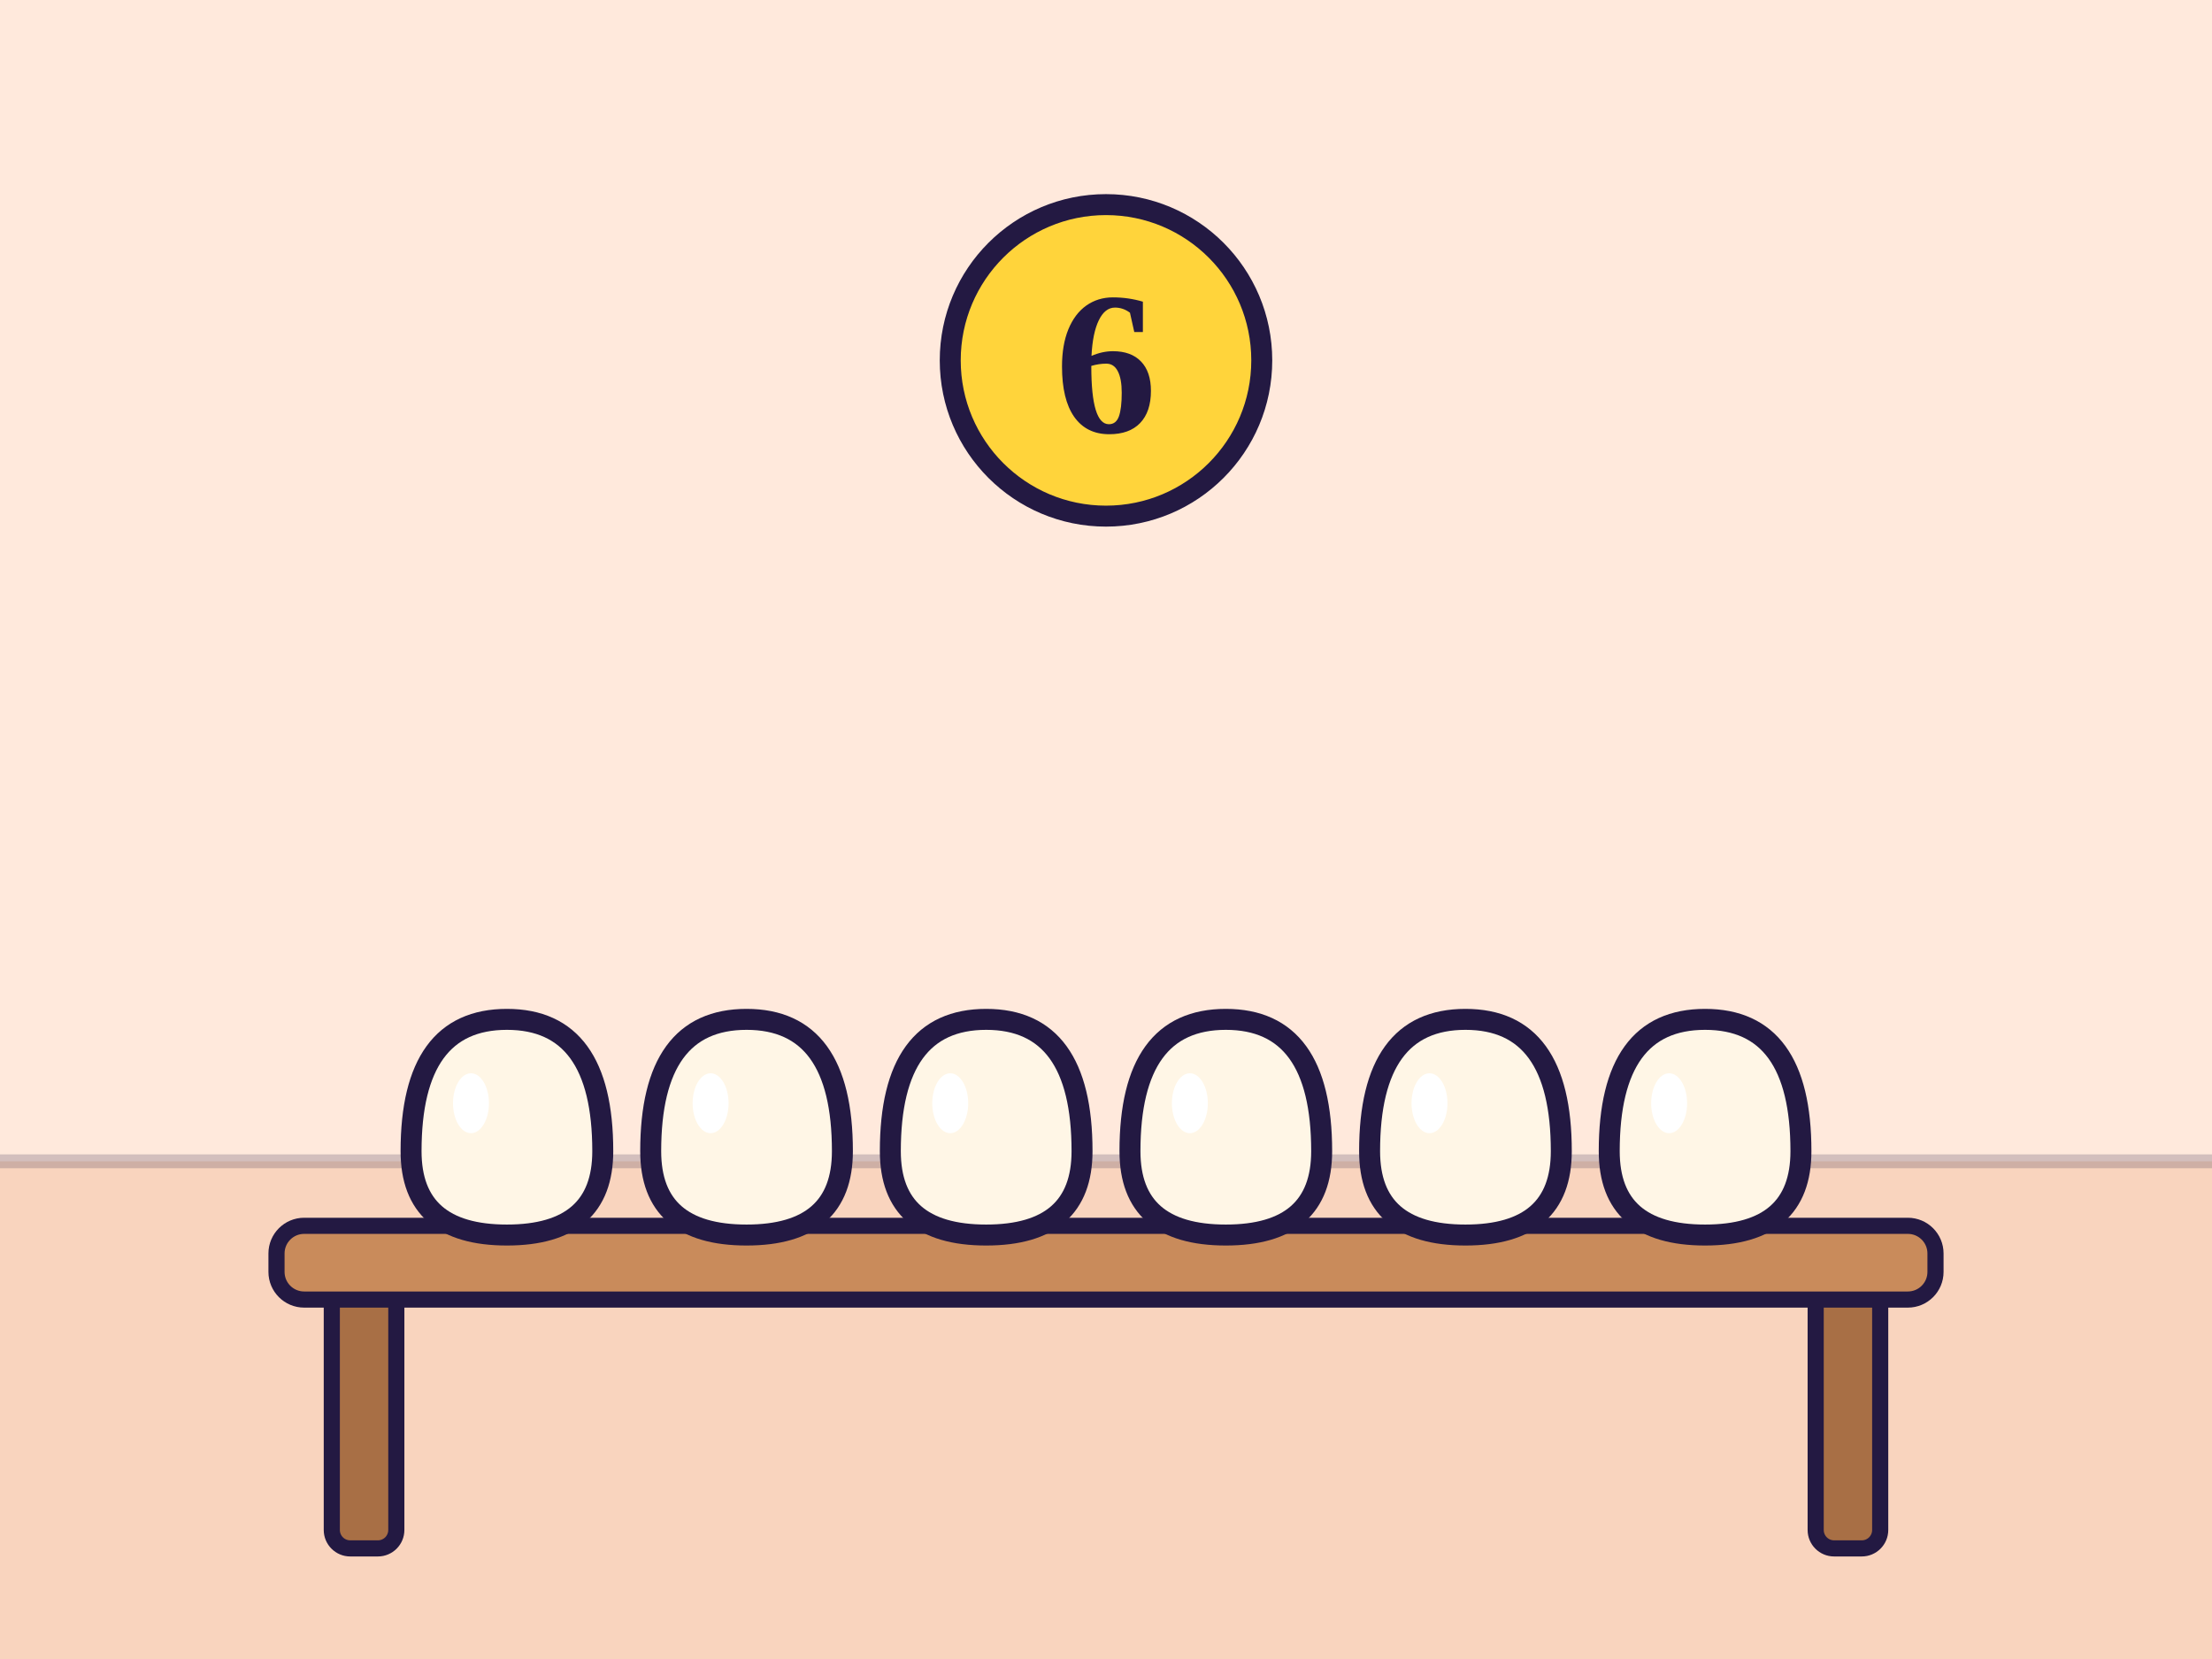
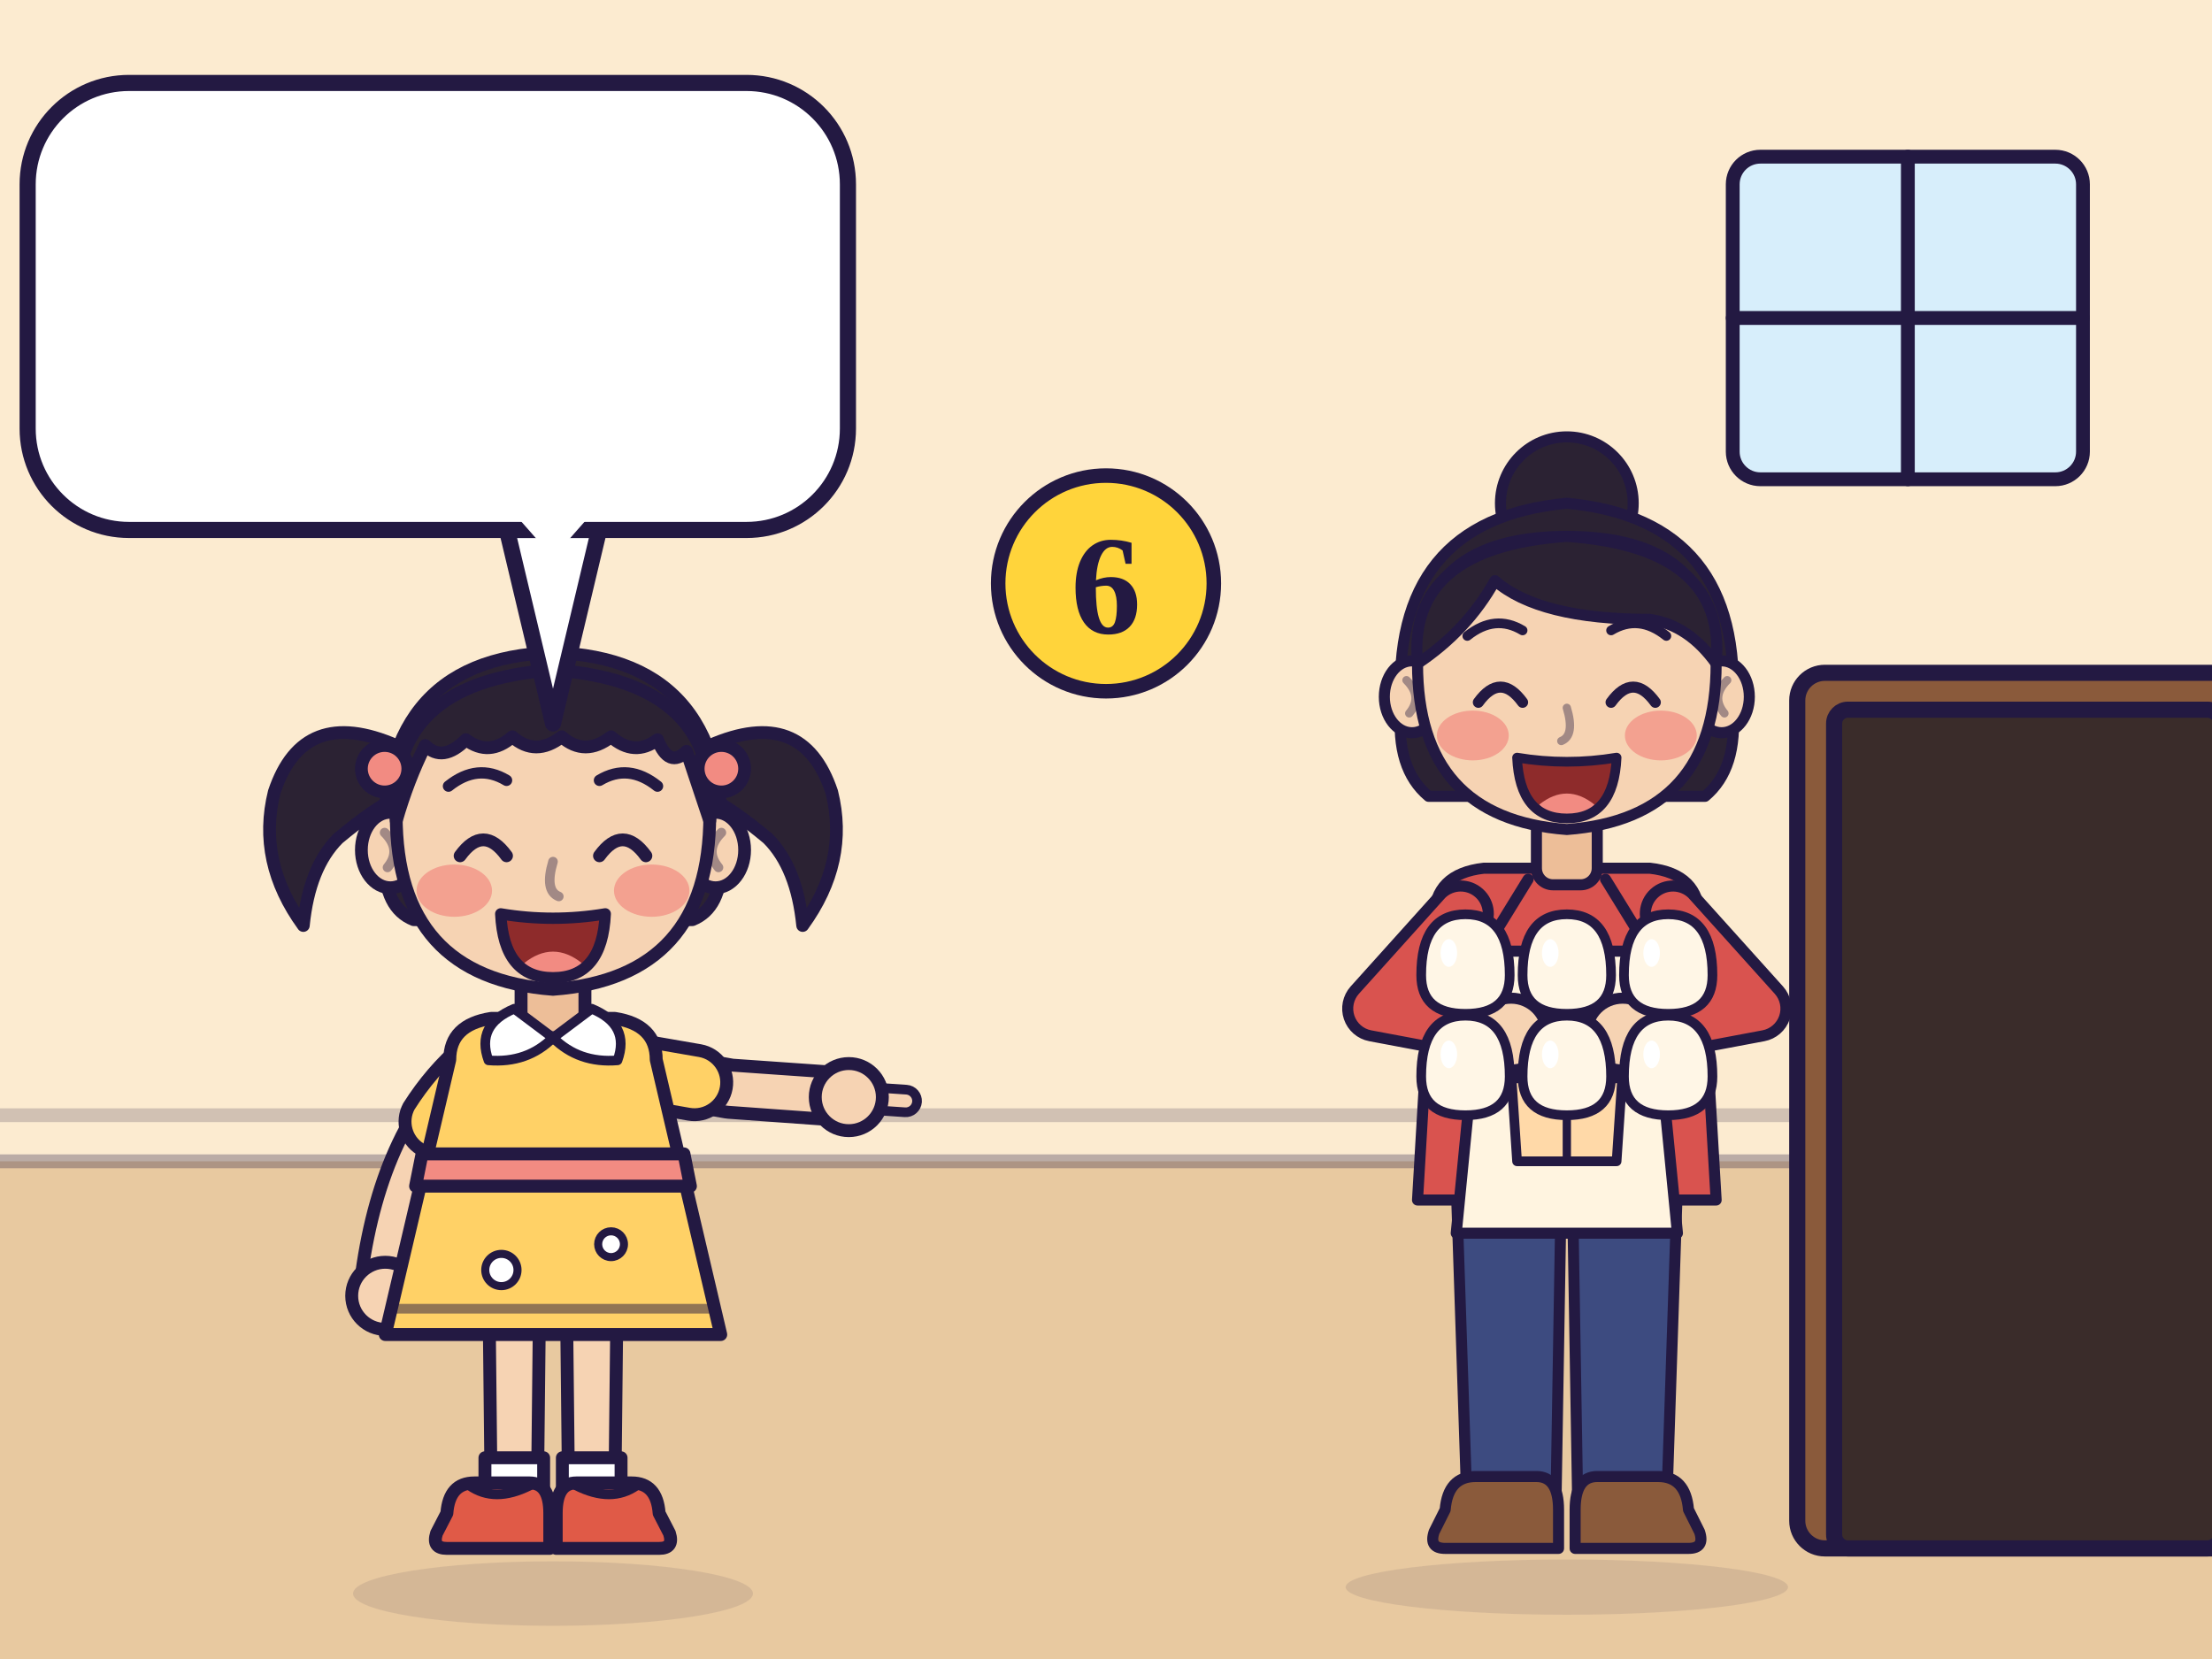
- <svg xmlns="http://www.w3.org/2000/svg" viewBox="0 0 480 360" role="img" aria-label="Six eggs in a row on a table, with the digit 6.">
+ <svg xmlns="http://www.w3.org/2000/svg" viewBox="0 0 480 360" role="img" aria-label="Mom comes home carrying six eggs; Little Sister points at them: &quot;妈妈买了六个鸡蛋。&quot;">
  <g stroke="#231942" stroke-width="3.5" stroke-linejoin="round" stroke-linecap="round">
-     <rect x="0" y="0" width="480" height="360" fill="#FFE9DC" stroke="none" />
-     <rect x="0" y="252" width="480" height="108" fill="#F9D4BE" stroke="none" />
-     <path d="M0 252L480 252" fill="none" stroke-width="3" opacity="0.2" />
-     <g transform="translate(240 336)">
-       <g class="prop p-table">
-         <rect x="-168" y="-58" width="14" height="58" rx="4" fill="#A86F45" />
-         <rect x="154" y="-58" width="14" height="58" rx="4" fill="#A86F45" />
-         <rect x="-180" y="-70" width="360" height="16" rx="6" fill="#C98B5B" />
-       </g>
-     </g>
-     <g transform="translate(110 268) scale(1.3 1.3)">
-       <g class="prop p-egg count-item ci-1">
-         <path d="M0-36Q16-36 16-14Q16 0 0 0Q-16 0-16-14Q-16-36 0-36Z" fill="#FFF6E6" />
-         <ellipse cx="-6" cy="-22" rx="3" ry="5" fill="#FFFFFF" stroke="none" />
-       </g>
-     </g>
-     <g transform="translate(162 268) scale(1.3 1.3)">
-       <g class="prop p-egg count-item ci-2">
-         <path d="M0-36Q16-36 16-14Q16 0 0 0Q-16 0-16-14Q-16-36 0-36Z" fill="#FFF6E6" />
-         <ellipse cx="-6" cy="-22" rx="3" ry="5" fill="#FFFFFF" stroke="none" />
-       </g>
-     </g>
-     <g transform="translate(214 268) scale(1.3 1.3)">
-       <g class="prop p-egg count-item ci-3">
-         <path d="M0-36Q16-36 16-14Q16 0 0 0Q-16 0-16-14Q-16-36 0-36Z" fill="#FFF6E6" />
-         <ellipse cx="-6" cy="-22" rx="3" ry="5" fill="#FFFFFF" stroke="none" />
-       </g>
-     </g>
-     <g transform="translate(266 268) scale(1.3 1.3)">
-       <g class="prop p-egg count-item ci-4">
-         <path d="M0-36Q16-36 16-14Q16 0 0 0Q-16 0-16-14Q-16-36 0-36Z" fill="#FFF6E6" />
-         <ellipse cx="-6" cy="-22" rx="3" ry="5" fill="#FFFFFF" stroke="none" />
-       </g>
-     </g>
-     <g transform="translate(318 268) scale(1.3 1.3)">
-       <g class="prop p-egg count-item ci-5">
-         <path d="M0-36Q16-36 16-14Q16 0 0 0Q-16 0-16-14Q-16-36 0-36Z" fill="#FFF6E6" />
-         <ellipse cx="-6" cy="-22" rx="3" ry="5" fill="#FFFFFF" stroke="none" />
-       </g>
-     </g>
-     <g transform="translate(370 268) scale(1.3 1.3)">
-       <g class="prop p-egg count-item ci-6">
-         <path d="M0-36Q16-36 16-14Q16 0 0 0Q-16 0-16-14Q-16-36 0-36Z" fill="#FFF6E6" />
-         <ellipse cx="-6" cy="-22" rx="3" ry="5" fill="#FFFFFF" stroke="none" />
-       </g>
-     </g>
-     <g transform="translate(240 112) scale(1.3 1.3)">
+     <rect x="0" y="0" width="480" height="360" fill="#FCEBD0" stroke="none" />
+     <rect x="0" y="252" width="480" height="108" fill="#E8C9A0" stroke="none" />
+     <path d="M0 252L480 252" fill="none" stroke-width="3" opacity="0.3" />
+     <path d="M0 242L480 242" fill="none" stroke-width="3" opacity="0.2" />
+     <rect x="376" y="34" width="76" height="70" rx="6" fill="#D7EEFB" stroke-width="3" />
+     <path d="M414 34L414 104M376 69L452 69" fill="none" stroke-width="3" />
+     <g transform="translate(440 336)">
+       <g class="prop p-door">
+         <rect x="-50" y="-190" width="100" height="190" rx="6" fill="#8A5A3B" />
+         <rect x="-42" y="-182" width="84" height="182" rx="3" fill="#3A2C2A" />
+         <path d="M42-182L70-196L70 14L42 0Z" fill="#C0392B" />
+         <circle cx="62" cy="-88" r="4" fill="#FFD43B" stroke-width="2.5" />
+       </g>
+     </g>
+     <g transform="translate(240 150) scale(0.9 0.9)">
      <g class="prop p-digit digit">
        <circle cx="0" cy="-26" r="26" fill="#FFD43B" />
        <text x="0" y="-14" font-family="Baloo 2, Nunito, sans-serif" font-weight="800" font-size="34" text-anchor="middle" fill="#231942" stroke="none">6</text>
      </g>
    </g>
+     <g transform="translate(120 336) scale(0.7 0.7)">
+       <g class="char c-1 ch-meimei">
+         <g transform="translate(-150 -432)">
+           <ellipse class="shadow" cx="150" cy="446" rx="62" ry="10" fill="#231942" stroke="none" opacity="0.1" />
+           <g class="figure" stroke="#231942" stroke-width="4" stroke-linejoin="round" stroke-linecap="round">
+             <g class="legs">
+               <path d="M129.9 329.7L146.1 329.7L145.1 422.6L130.9 422.6Z" fill="#F6D3B3" />
+               <path d="M128.9 403.9L147.1 403.9L147.1 422.6L128.9 422.6Z" fill="#FFFFFF" />
+               <path d="M153.9 329.7L170.1 329.7L169.1 422.6L154.9 422.6Z" fill="#F6D3B3" />
+               <path d="M152.9 403.9L171.1 403.9L171.1 422.6L152.9 422.6Z" fill="#FFFFFF" />
+               <path d="M149 421.1Q149 411.7 142.8 411.7L125.6 411.7Q117.8 411.7 117.1 421.1L113.9 427.3Q112.4 432 117.1 432L149 432Z" fill="#E05A47" />
+               <path d="M124.1 412.5Q131.9 418 142.8 412.5" fill="none" stroke-width="3" />
+               <path d="M151 421.1Q151 411.7 157.2 411.7L174.4 411.7Q182.2 411.7 182.9 421.1L186.1 427.3Q187.6 432 182.9 432L151 432Z" fill="#E05A47" />
+               <path d="M175.9 412.5Q168.1 418 157.2 412.5" fill="none" stroke-width="3" />
+             </g>
+             <g transform="translate(150 333.7)">
+               <g class="upper">
+                 <g transform="translate(-150 -333.7)">
+                   <g transform="translate(172 283.7)">
+                     <g class="arm-left act">
+                       <g transform="translate(-172 -283.7)">
+                         <path d="M170.7 291L203.5 296.7A7.4 7.4 0 0 0 204.3 296.8L236.2 299.1A7.4 7.4 0 0 0 237.2 284.4L205.7 282.2L173.3 276.5A7.4 7.4 0 0 0 170.7 291Z" fill="#F6D3B3" />
+                         <path d="M170.3 293.6L192.1 297.4A10 10 0 0 0 195.6 277.7L173.7 273.9A10 10 0 0 0 170.3 293.6Z" fill="#FFD166" />
+                         <path d="M241.4 295.6L259.1 296.8A3.5 3.5 0 0 0 259.6 289.8L241.9 288.6A3.5 3.5 0 0 0 241.4 295.6Z" fill="#F6D3B3" stroke-width="3" />
+                         <circle class="hand" cx="241.7" cy="292.1" r="10.4" fill="#F6D3B3" />
+                       </g>
+                     </g>
+                   </g>
+                   <g transform="translate(128 283.7)">
+                     <g class="arm-right">
+                       <g transform="translate(-128 -283.7)">
+                         <path d="M123.2 278.1Q97.1 300.4 90.7 346.7A7.4 7.4 0 0 0 105.3 348.7Q110.9 308 132.8 289.3A7.4 7.4 0 0 0 123.2 278.1Z" fill="#F6D3B3" />
+                         <path d="M121.5 276.1Q112.2 284.1 105.3 295A10 10 0 0 0 122.2 305.6Q127.5 297.3 134.5 291.3A10 10 0 0 0 121.5 276.1Z" fill="#FFD166" />
+                         <circle class="hand" cx="98" cy="353.7" r="10.4" fill="#F6D3B3" />
+                       </g>
+                     </g>
+                   </g>
+                   <g class="body">
+                     <path d="M118 280.5Q118 269.7 130.8 267.7L169.2 267.7Q182 269.7 182 280.5L202 365.7L98 365.7Z" fill="#FFD166" />
+                     <path d="M109.4 309.7L190.6 309.7L192.6 319.7L107.4 319.7Z" fill="#F28B82" />
+                     <g class="neck">
+                       <rect x="140.1" y="250.7" width="19.8" height="23" rx="6" fill="#EDBE98" />
+                     </g>
+                     <path d="M138 264.7Q126 269.7 130 280.7Q142 281.7 150 273.7Z" fill="#FFFFFF" stroke-width="3" />
+                     <path d="M162 264.7Q174 269.7 170 280.7Q158 281.7 150 273.7Z" fill="#FFFFFF" stroke-width="3" />
+                     <circle cx="134" cy="345.7" r="5" fill="#FFFFFF" stroke-width="2.5" />
+                     <circle cx="168" cy="337.7" r="4" fill="#FFFFFF" stroke-width="2.5" />
+                     <path d="M101.6 357.7L198.4 357.7" fill="none" stroke-width="3" opacity="0.5" />
+                   </g>
+                   <g transform="translate(150 258.7)">
+                     <g class="head">
+                       <g transform="translate(-150 -258.7)">
+                         <g transform="translate(150 210.1) scale(0.9)" stroke-width="4.4">
+                           <g class="hair-back">
+                             <path d="M-54-30Q-86-44-96-14Q-102 10-86 32Q-84 12-74 2Q-62-8-54-12Z" fill="#2B2233" />
+                             <path d="M54-30Q86-44 96-14Q102 10 86 32Q84 12 74 2Q62-8 54-12Z" fill="#2B2233" />
+                             <path d="M-58 10Q-62-60 0-62Q62-60 58 10Q58 26 48 30L-48 30Q-58 26-58 10Z" fill="#2B2233" />
+                           </g>
+                           <g class="ears">
+                             <ellipse cx="-56" cy="6" rx="10" ry="13" fill="#F6D3B3" />
+                             <ellipse cx="56" cy="6" rx="10" ry="13" fill="#F6D3B3" />
+                             <path d="M-58 0Q-52 6-57 12" fill="none" stroke-width="3.3" opacity="0.4" />
+                             <path d="M58 0Q52 6 57 12" fill="none" stroke-width="3.3" opacity="0.4" />
+                           </g>
+                           <path class="face" d="M-54-6Q-54-52 0-52Q54-52 54-6Q54 50 0 54Q-54 50-54-6Z" fill="#F6D3B3" />
+                           <g class="hair">
+                             <path d="M-54-4Q-58-52 0-56Q58-52 54-4Q50-16 46-28Q40-22 36-32Q28-26 20-33Q11-26 3-33Q-6-26-14-33Q-22-26-30-32Q-38-24-44-30Q-50-18-54-4Z" fill="#2B2233" />
+                             <circle cx="-58" cy="-22" r="8" fill="#F28B82" />
+                             <circle cx="58" cy="-22" r="8" fill="#F28B82" />
+                           </g>
+                           <g class="cheeks">
+                             <ellipse cx="-34" cy="20" rx="13" ry="9" fill="#F28B82" stroke="none" opacity="0.7" />
+                             <ellipse cx="34" cy="20" rx="13" ry="9" fill="#F28B82" stroke="none" opacity="0.7" />
+                           </g>
+                           <g class="brows">
+                             <path d="M-36-16Q-26-24-16-18M16-18Q26-24 36-16" fill="none" stroke-width="3.9" />
+                           </g>
+                           <g transform="translate(0 4)">
+                             <g class="eyes">
+                               <g transform="translate(0 -4)">
+                                 <path d="M-32 8Q-24-3-16 8M16 8Q24-3 32 8" fill="none" stroke-width="4.4" />
+                               </g>
+                             </g>
+                           </g>
+                           <g class="nose">
+                             <path d="M0 10Q-3 20 2 22" fill="none" stroke-width="3.3" opacity="0.4" />
+                           </g>
+                           <g class="mouth">
+                             <path d="M-18 28Q0 31 18 28Q17 50 0 50Q-17 50-18 28Z" fill="#8E2B2B" stroke="none" />
+                             <path d="M-10 45Q0 37 10 45Q6 50 0 50Q-6 50-10 45Z" fill="#F28B82" stroke="none" />
+                             <path d="M-18 28Q0 31 18 28Q17 50 0 50Q-17 50-18 28Z" fill="none" stroke-width="3.9" />
+                           </g>
+                         </g>
+                       </g>
+                     </g>
+                   </g>
+                 </g>
+               </g>
+             </g>
+           </g>
+         </g>
+       </g>
+     </g>
+     <g transform="translate(340 336) scale(-0.6 0.6)">
+       <g class="char c-2 ch-mama">
+         <g transform="translate(-150 -432)">
+           <ellipse class="shadow" cx="150" cy="446" rx="80" ry="10" fill="#231942" stroke="none" opacity="0.1" />
+           <g class="figure" stroke="#231942" stroke-width="4" stroke-linejoin="round" stroke-linecap="round">
+             <g class="legs">
+               <path d="M110 300L148 300L146 420L114 420Z" fill="#3D4B80" />
+               <path d="M190 300L152 300L154 420L186 420Z" fill="#3D4B80" />
+               <path d="M147 418Q147 406 139 406L117 406Q107 406 106 418L102 426Q100 432 106 432L147 432Z" fill="#8A5A3B" />
+               <path d="M153 418Q153 406 161 406L183 406Q193 406 194 418L198 426Q200 432 194 432L153 432Z" fill="#8A5A3B" />
+             </g>
+             <g transform="translate(150 300)">
+               <g class="upper">
+                 <g transform="translate(-150 -300)">
+                   <g class="body">
+                     <path d="M102 204Q102 188 120 186L180 186Q198 188 198 204L204 306L96 306Z" fill="#D9534F" />
+                     <path class="apron" d="M120 216L180 216L190 318L110 318Z" fill="#FFF4E0" />
+                     <path d="M120 216L136 190M180 216L164 190" fill="none" stroke-width="4" />
+                     <path d="M130 262L170 262L168 292L132 292Z" fill="#FFD9A8" stroke-width="3.5" />
+                     <path d="M150 262L150 292" fill="none" stroke-width="3" />
+                     <g class="neck">
+                       <rect x="139" y="164" width="22" height="28" rx="6" fill="#EDBE98" />
+                     </g>
+                   </g>
+                   <g transform="translate(150 172)">
+                     <g class="head">
+                       <g transform="translate(-150 -172)">
+                         <g transform="translate(150 118) scale(1)" stroke-width="4">
+                           <g class="hair-back">
+                             <circle cx="0" cy="-64" r="24" fill="#2B2233" />
+                             <path d="M-60 10Q-64-58 0-64Q64-58 60 10Q62 32 50 42L-50 42Q-62 32-60 10Z" fill="#2B2233" />
+                           </g>
+                           <g class="ears">
+                             <ellipse cx="-56" cy="6" rx="10" ry="13" fill="#F6D3B3" />
+                             <ellipse cx="56" cy="6" rx="10" ry="13" fill="#F6D3B3" />
+                             <path d="M-58 0Q-52 6-57 12" fill="none" stroke-width="3" opacity="0.4" />
+                             <path d="M58 0Q52 6 57 12" fill="none" stroke-width="3" opacity="0.4" />
+                           </g>
+                           <path class="face" d="M-54-6Q-54-52 0-52Q54-52 54-6Q54 50 0 54Q-54 50-54-6Z" fill="#F6D3B3" />
+                           <g class="hair">
+                             <path d="M-54-6Q-58-48 0-52Q58-48 54-6Q36-18 26-36Q10-22-30-22Q-44-20-54-6Z" fill="#2B2233" />
+                           </g>
+                           <g class="cheeks">
+                             <ellipse cx="-34" cy="20" rx="13" ry="9" fill="#F28B82" stroke="none" opacity="0.7" />
+                             <ellipse cx="34" cy="20" rx="13" ry="9" fill="#F28B82" stroke="none" opacity="0.7" />
+                           </g>
+                           <g class="brows">
+                             <path d="M-36-16Q-26-24-16-18M16-18Q26-24 36-16" fill="none" stroke-width="3.5" />
+                           </g>
+                           <g transform="translate(0 4)">
+                             <g class="eyes">
+                               <g transform="translate(0 -4)">
+                                 <path d="M-32 8Q-24-3-16 8M16 8Q24-3 32 8" fill="none" stroke-width="4" />
+                               </g>
+                             </g>
+                           </g>
+                           <g class="nose">
+                             <path d="M0 10Q-3 20 2 22" fill="none" stroke-width="3" opacity="0.4" />
+                           </g>
+                           <g class="mouth">
+                             <path d="M-18 28Q0 31 18 28Q17 50 0 50Q-17 50-18 28Z" fill="#8E2B2B" stroke="none" />
+                             <path d="M-10 45Q0 37 10 45Q6 50 0 50Q-6 50-10 45Z" fill="#F28B82" stroke="none" />
+                             <path d="M-18 28Q0 31 18 28Q17 50 0 50Q-17 50-18 28Z" fill="none" stroke-width="3.5" />
+                           </g>
+                         </g>
+                       </g>
+                     </g>
+                   </g>
+                   <g transform="translate(188 202)">
+                     <g class="arm-left">
+                       <g transform="translate(-188 -202)">
+                         <path d="M180.6 208.7L200 230.2L173.2 235.3A10 10 0 0 0 176.9 254.9L221.1 246.6A10 10 0 0 0 226.7 230.1L195.4 195.3A10 10 0 0 0 180.6 208.7Z" fill="#D9534F" />
+                         <circle class="hand" cx="170.2" cy="246" r="13" fill="#F6D3B3" />
+                       </g>
+                     </g>
+                   </g>
+                   <g transform="translate(112 202)">
+                     <g class="arm-right">
+                       <g transform="translate(-112 -202)">
+                         <path d="M104.6 195.3L73.3 230.1A10 10 0 0 0 78.9 246.6L123.1 254.9A10 10 0 0 0 126.8 235.3L100 230.2L119.4 208.7A10 10 0 0 0 104.6 195.3Z" fill="#D9534F" />
+                         <circle class="hand" cx="129.8" cy="246" r="13" fill="#F6D3B3" />
+                       </g>
+                     </g>
+                   </g>
+                 </g>
+               </g>
+             </g>
+           </g>
+         </g>
+       </g>
+     </g>
+     <g transform="translate(318 220) scale(0.6 0.6)">
+       <g class="prop p-egg count-item ci-1">
+         <path d="M0-36Q16-36 16-14Q16 0 0 0Q-16 0-16-14Q-16-36 0-36Z" fill="#FFF6E6" />
+         <ellipse cx="-6" cy="-22" rx="3" ry="5" fill="#FFFFFF" stroke="none" />
+       </g>
+     </g>
+     <g transform="translate(340 220) scale(0.6 0.6)">
+       <g class="prop p-egg count-item ci-2">
+         <path d="M0-36Q16-36 16-14Q16 0 0 0Q-16 0-16-14Q-16-36 0-36Z" fill="#FFF6E6" />
+         <ellipse cx="-6" cy="-22" rx="3" ry="5" fill="#FFFFFF" stroke="none" />
+       </g>
+     </g>
+     <g transform="translate(362 220) scale(0.6 0.6)">
+       <g class="prop p-egg count-item ci-3">
+         <path d="M0-36Q16-36 16-14Q16 0 0 0Q-16 0-16-14Q-16-36 0-36Z" fill="#FFF6E6" />
+         <ellipse cx="-6" cy="-22" rx="3" ry="5" fill="#FFFFFF" stroke="none" />
+       </g>
+     </g>
+     <g transform="translate(318 242) scale(0.6 0.6)">
+       <g class="prop p-egg count-item ci-4">
+         <path d="M0-36Q16-36 16-14Q16 0 0 0Q-16 0-16-14Q-16-36 0-36Z" fill="#FFF6E6" />
+         <ellipse cx="-6" cy="-22" rx="3" ry="5" fill="#FFFFFF" stroke="none" />
+       </g>
+     </g>
+     <g transform="translate(340 242) scale(0.6 0.6)">
+       <g class="prop p-egg count-item ci-5">
+         <path d="M0-36Q16-36 16-14Q16 0 0 0Q-16 0-16-14Q-16-36 0-36Z" fill="#FFF6E6" />
+         <ellipse cx="-6" cy="-22" rx="3" ry="5" fill="#FFFFFF" stroke="none" />
+       </g>
+     </g>
+     <g transform="translate(362 242) scale(0.6 0.6)">
+       <g class="prop p-egg count-item ci-6">
+         <path d="M0-36Q16-36 16-14Q16 0 0 0Q-16 0-16-14Q-16-36 0-36Z" fill="#FFF6E6" />
+         <ellipse cx="-6" cy="-22" rx="3" ry="5" fill="#FFFFFF" stroke="none" />
+       </g>
+     </g>
+     <g transform="translate(120 157)">
+       <g class="bubble b-1 has-text line-0">
+         <g transform="translate(-120 -157)">
+           <path d="M110 115L120 157L130 115Z" fill="#FFFFFF" />
+           <rect x="6" y="18" width="178" height="97" rx="22" fill="#FFFFFF" />
+           <path d="M111.2 111L120 121L128.8 111Z" fill="#FFFFFF" stroke="none" />
+         </g>
+       </g>
+     </g>
  </g>
</svg>
